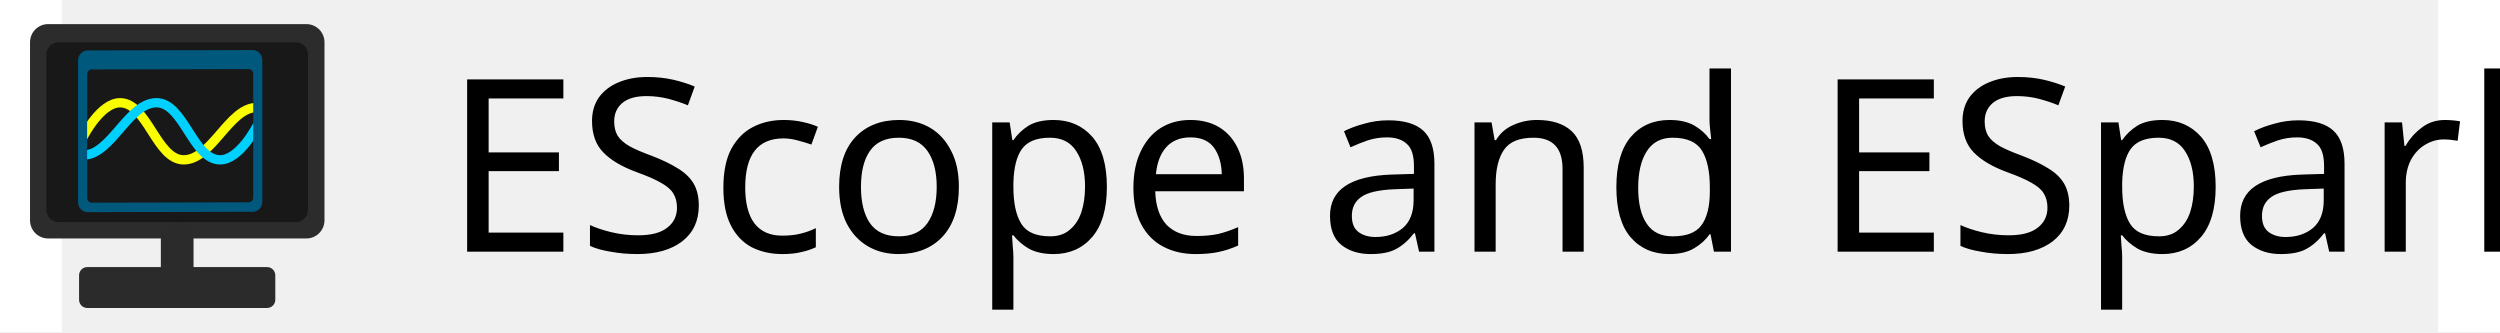
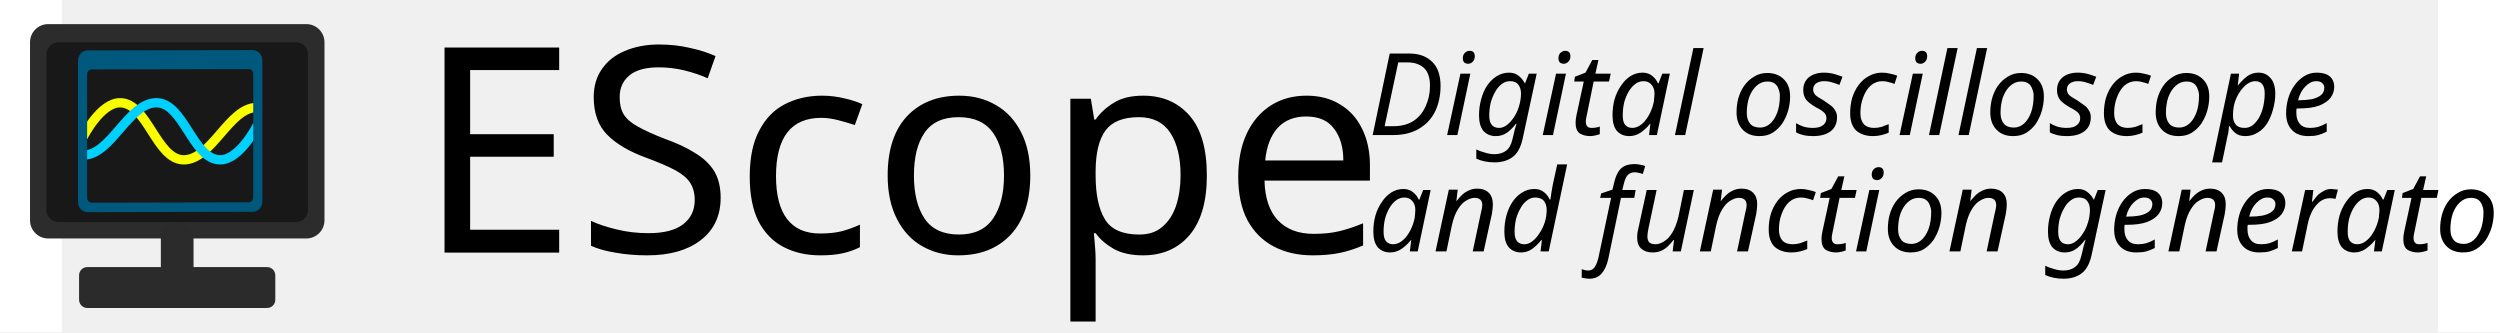
<svg xmlns="http://www.w3.org/2000/svg" width="114.489mm" height="15.208mm" viewBox="0 0 114.489 15.208" version="1.1" id="svg147" xml:space="preserve">
  <defs id="defs144">
    <linearGradient id="linearGradient3062">
      <stop style="stop-color:#cfc584;stop-opacity:1;" offset="0" id="stop3060" />
    </linearGradient>
  </defs>
  <g id="layer1" transform="translate(-29.43886,-28.3532)">
    <rect style="fill:#ffffff;stroke:#ffffff;stroke-width:1.058" id="rect1" width="1.776" height="14.149" x="29.968" y="28.882" />
    <rect style="fill:#ffffff;stroke:#ffffff;stroke-width:1.058" id="rect1-3" width="1.776" height="14.149" x="141.622" y="28.882" />
-     <text xml:space="preserve" style="font-size:11.044px;line-height:1.25;font-family:Constantia;-inkscape-font-specification:'Constantia, Normal';font-variant-ligatures:none;stroke-width:0.69" x="49.753" y="39.88" id="text651">
-       <tspan id="tspan649" style="font-style:normal;font-variant:normal;font-weight:normal;font-stretch:normal;font-family:Ubuntu;-inkscape-font-specification:Ubuntu;stroke-width:0.69" x="49.753" y="39.88">EScope and ESpark</tspan>
+     <text xml:space="preserve" style="font-size:13.158px;line-height:1.25;font-family:Constantia;-inkscape-font-specification:'Constantia, Normal';font-variant-ligatures:none;stroke-width:0.69" x="48.515" y="39.923" id="text651">
+       <tspan id="tspan649" style="font-style:normal;font-variant:normal;font-weight:normal;font-stretch:normal;font-family:'PT Sans';-inkscape-font-specification:'PT Sans';stroke-width:0.69" x="48.515" y="39.923">EScope</tspan>
+     </text>
+     <text xml:space="preserve" style="font-size:5.23px;line-height:1;font-family:Constantia;-inkscape-font-specification:'Constantia, Normal';font-variant-ligatures:none;stroke-width:0.69" x="92.081" y="34.541" id="text651-2">
+       <tspan id="tspan649-2" style="font-style:italic;font-variant:normal;font-weight:normal;font-stretch:normal;line-height:1;font-family:'PT Sans';-inkscape-font-specification:'PT Sans Italic';stroke-width:0.69" x="92.081" y="34.541">Digital oscilloscope</tspan>
+       <tspan style="font-style:italic;font-variant:normal;font-weight:normal;font-stretch:normal;line-height:1;font-family:'PT Sans';-inkscape-font-specification:'PT Sans Italic';stroke-width:0.69" x="92.081" y="39.871" id="tspan1">and function generator</tspan>
    </text>
    <g id="g3216" transform="matrix(0.7488555,0,0,0.7488555,30.06469,28.04153)">
      <rect style="fill:#2c2c2c;fill-opacity:1;stroke-width:1.689;stroke-linejoin:bevel;stroke-miterlimit:6" id="rect541" width="18.008" height="13.11" x="1" y="1.89" ry="1.11" rx="1.11" />
      <rect style="fill:#2b2b2b;fill-opacity:1;stroke-width:1.6;stroke-linejoin:bevel;stroke-miterlimit:6" id="rect590" width="2" height="5" x="9" y="14" ry="1" rx="1" />
      <rect style="fill:#2b2b2b;fill-opacity:1;stroke-width:2.191;stroke-linejoin:bevel;stroke-miterlimit:6" id="rect592" width="12" height="2.5" x="4" y="16.75" ry="0.5" rx="0.5" />
      <rect style="fill:#181818;fill-opacity:1;stroke-width:1.6;stroke-linejoin:bevel;stroke-miterlimit:6" id="rect594" width="16" height="11" x="2" y="3" ry="0.75" rx="0.75" />
      <path style="fill:none;fill-opacity:1;stroke:#fafd00;stroke-width:0.569;stroke-linecap:round;stroke-linejoin:round;stroke-miterlimit:6;stroke-dasharray:none;stroke-opacity:1" d="m 4.278,8.736 c 0,0 1.039,-2.036 2.227,-2.036 1.67,0 2.227,3.491 3.897,3.491 1.711,0 2.784,-3.2 4.454,-3.2" id="path2248" />
      <path style="fill:none;fill-opacity:1;stroke:#00d0fd;stroke-width:0.569;stroke-linecap:round;stroke-linejoin:round;stroke-miterlimit:6;stroke-dasharray:none;stroke-opacity:1" d="m 14.857,8.154 c 0,0 -1.039,2.036 -2.227,2.036 -1.67,0 -2.227,-3.491 -3.897,-3.491 -1.711,0 -2.784,3.2 -4.454,3.2" id="path2248-3" />
      <path id="rect1202" style="fill:#00587d;stroke-width:1.877;stroke-linejoin:bevel;stroke-miterlimit:6" d="M 4.528,3.5 C 4.201,3.501 3.936,3.776 3.936,4.118 v 8.654 c 0,0.342 0.264,0.619 0.592,0.618 l 10.088,-0.022 c 0.328,-7.14e-4 0.592,-0.276 0.592,-0.618 V 4.096 c 0,-0.342 -0.264,-0.619 -0.592,-0.618 z m 0.243,1.164 9.6,-0.022 c 0.154,-3.535e-4 0.279,0.13 0.279,0.291 v 7.563 c 0,0.161 -0.124,0.291 -0.279,0.291 l -9.6,0.022 C 4.618,12.809 4.493,12.679 4.493,12.518 V 4.955 c 0,-0.161 0.124,-0.291 0.279,-0.291 z" />
    </g>
  </g>
</svg>
